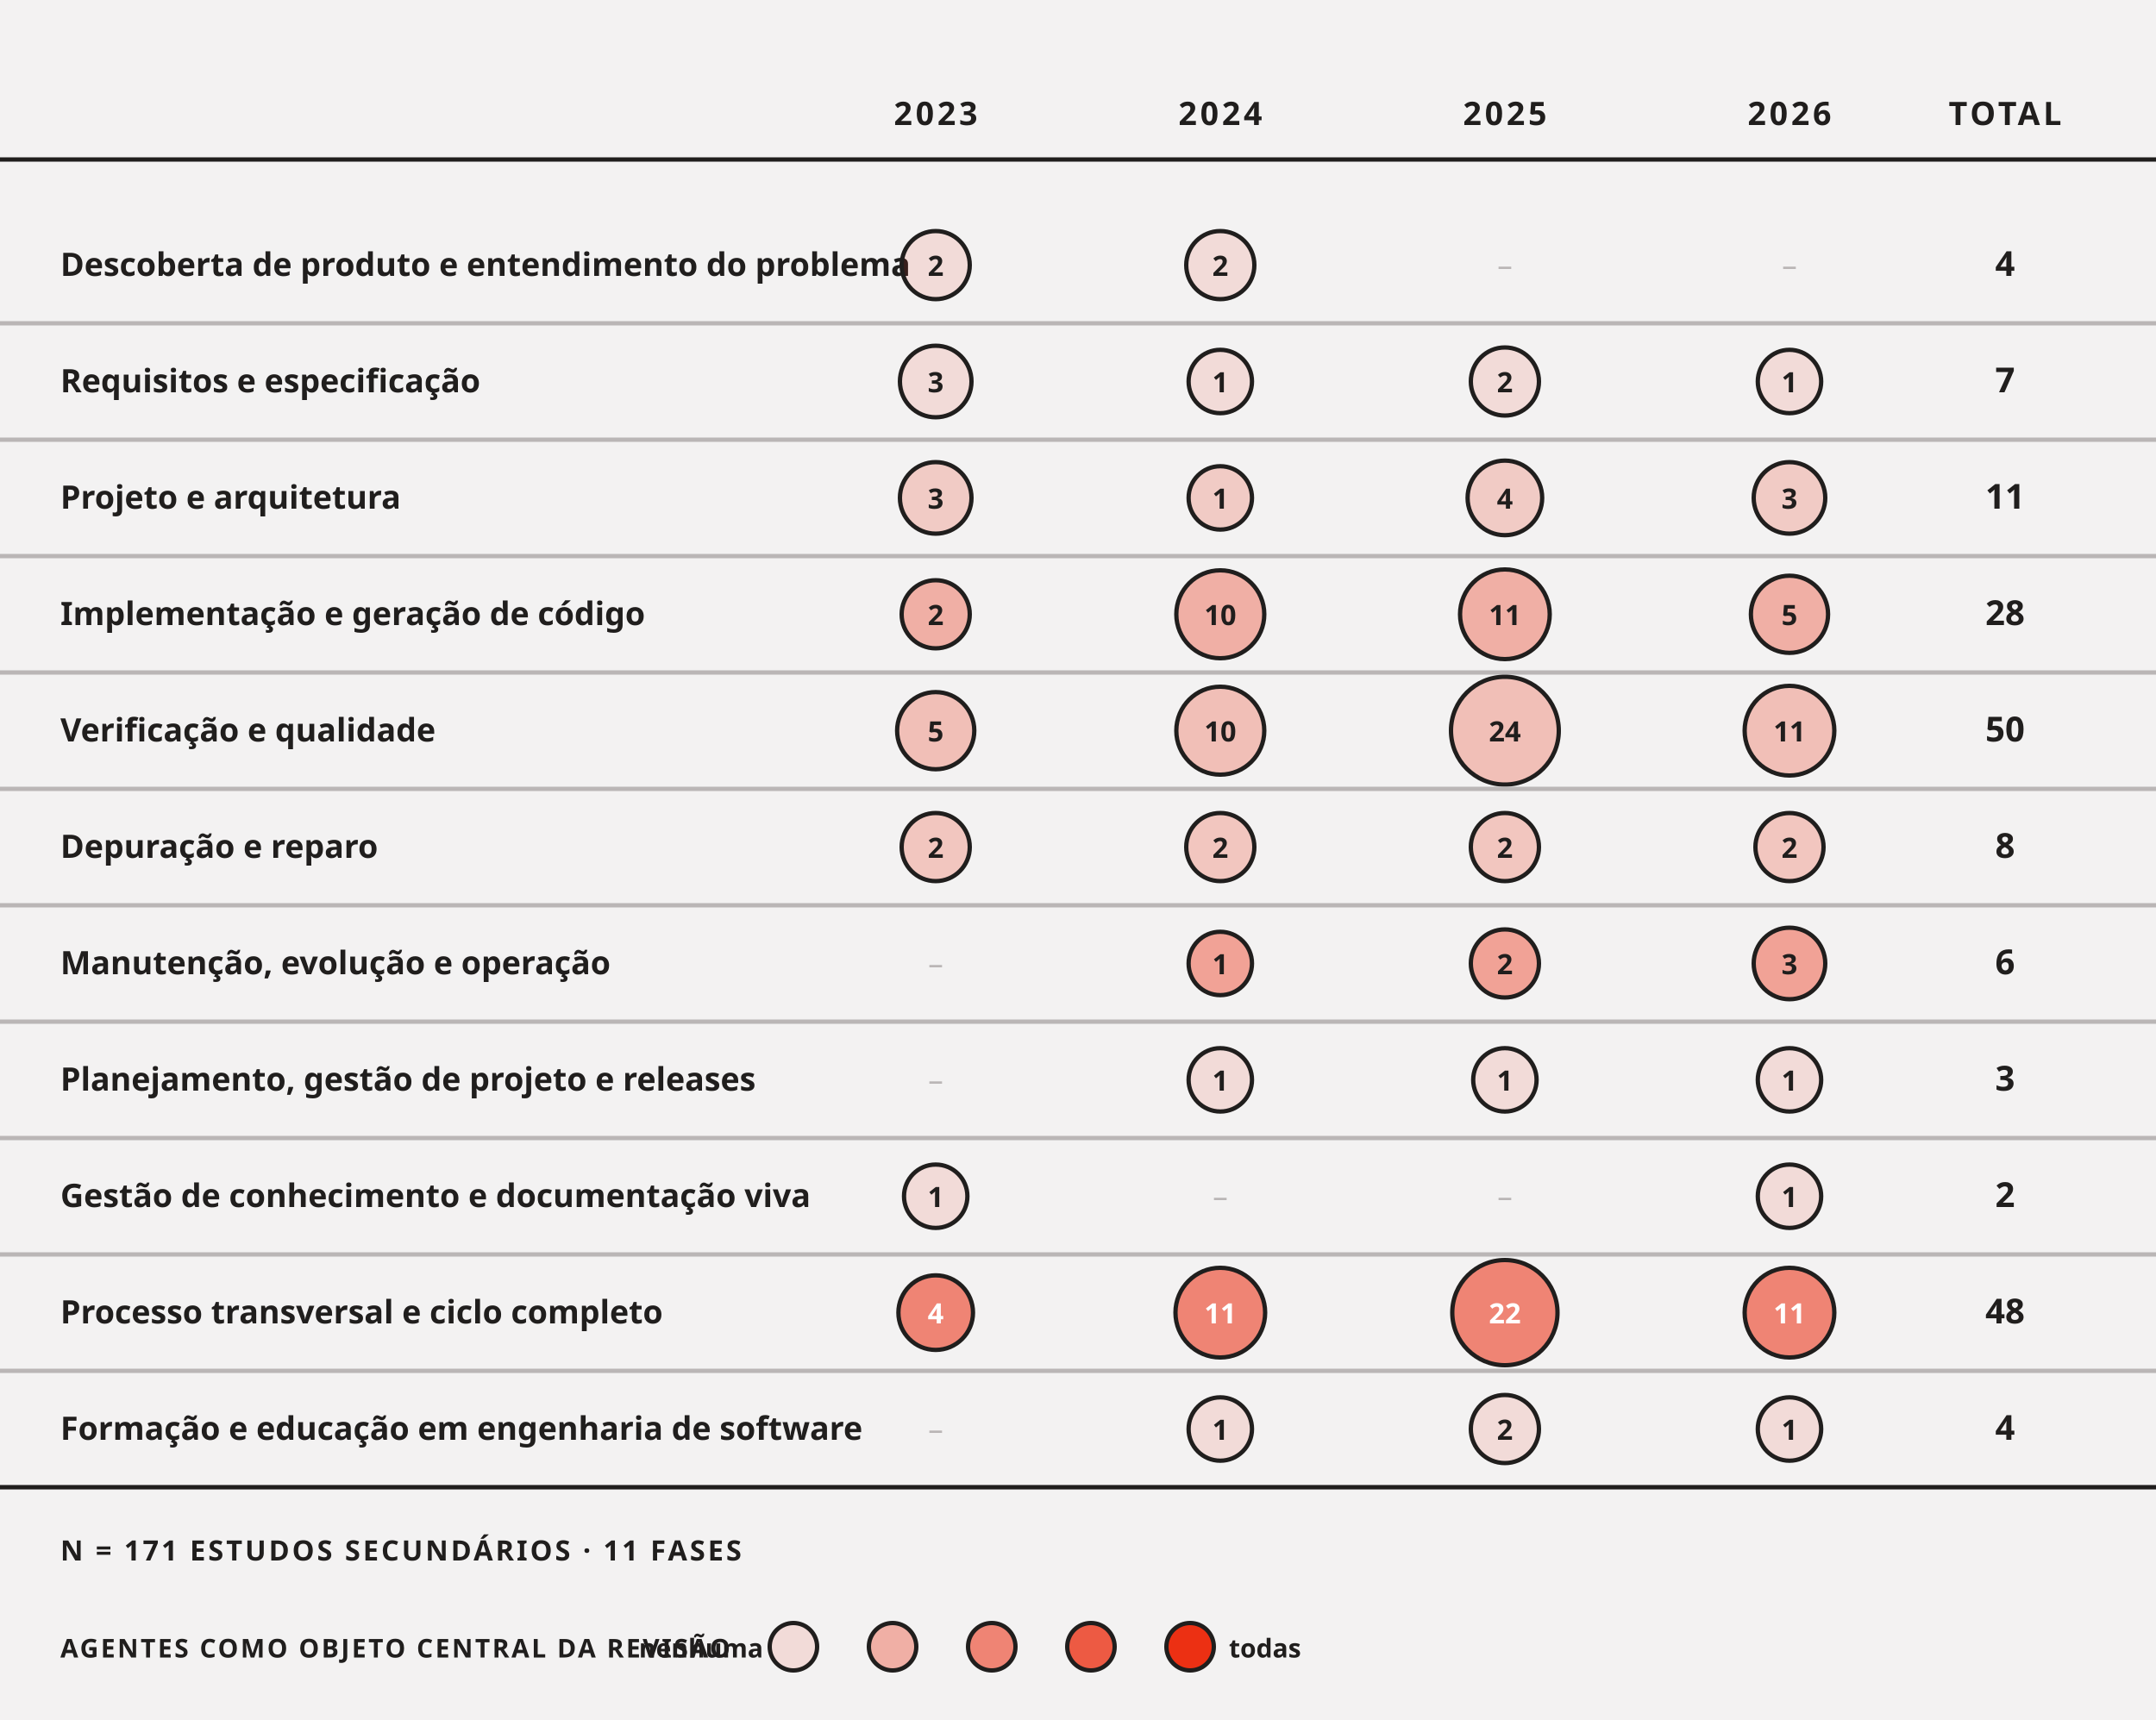
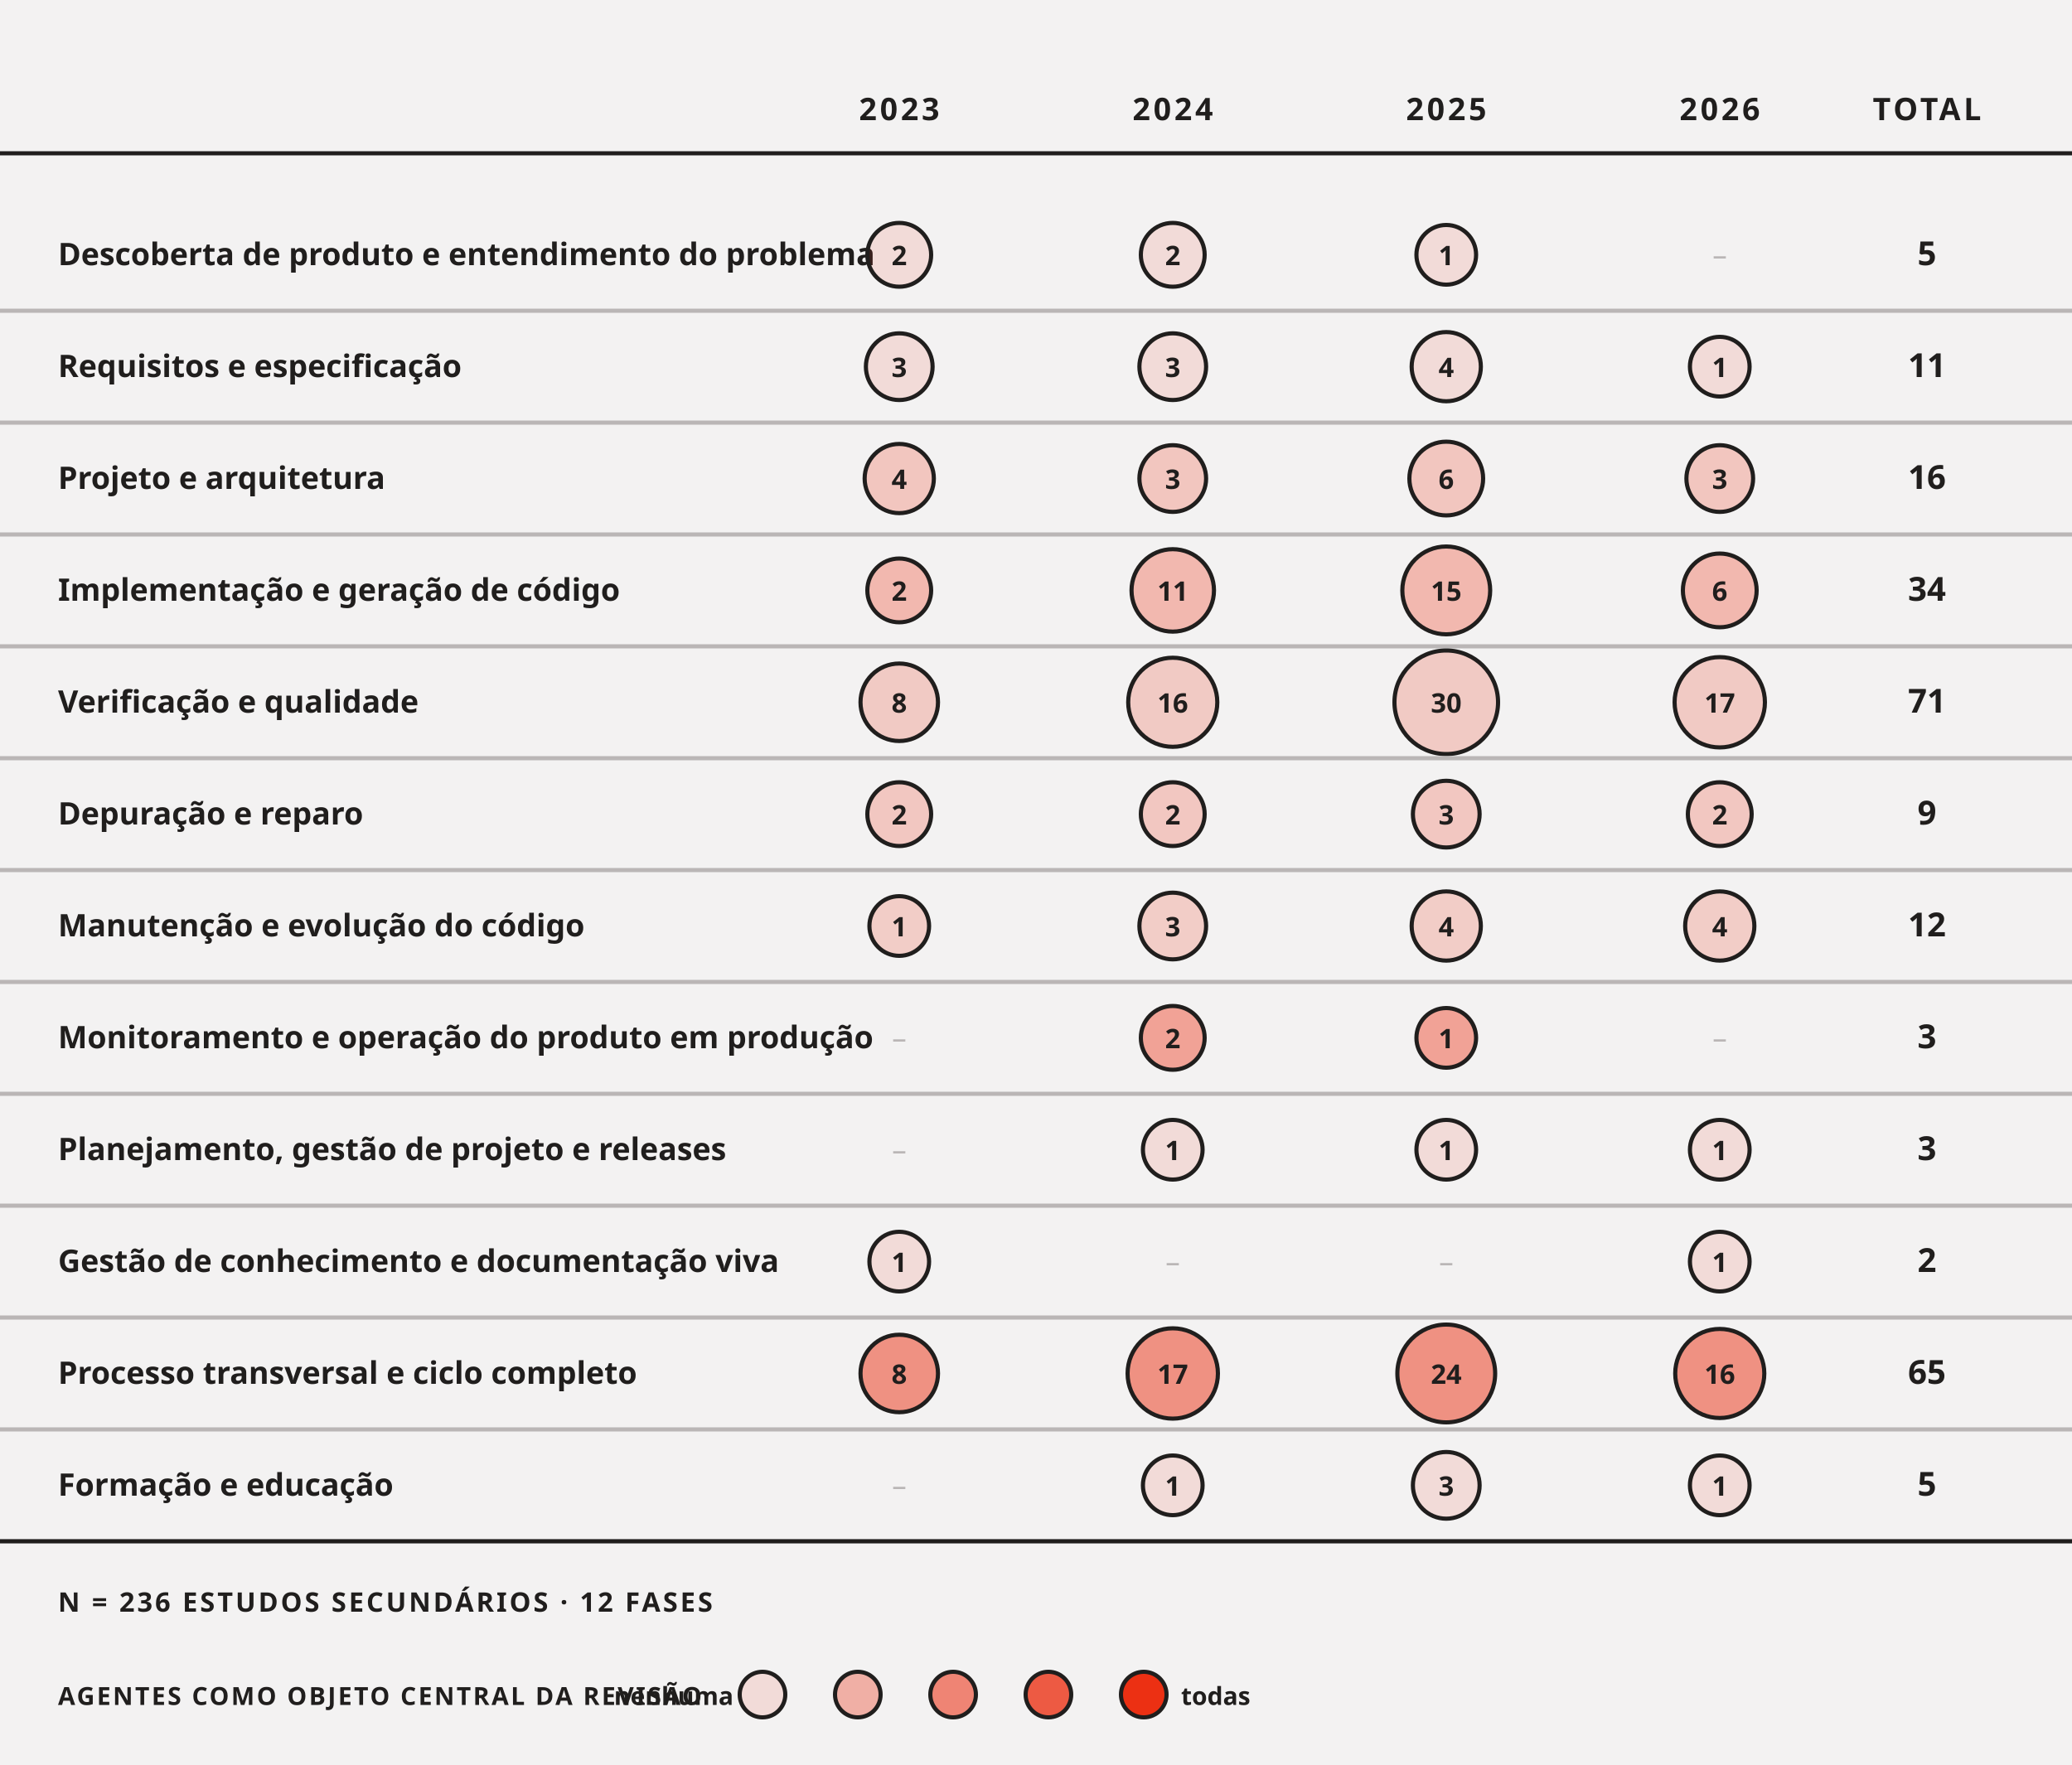
- <svg xmlns="http://www.w3.org/2000/svg" viewBox="0 0 1000 798" width="1000" height="798" role="img" aria-label="Distribuição dos 171 estudos secundários por fase do processo e ano de submissão no arXiv">
-   <rect width="1000" height="798" fill="#f3f2f2" />
+ <svg xmlns="http://www.w3.org/2000/svg" viewBox="0 0 1000 852" width="1000" height="852" role="img" aria-label="Distribuição dos 171 estudos secundários por fase do processo e ano de submissão no arXiv">
+   <rect width="1000" height="852" fill="#f3f2f2" />
  <text x="434" y="58" font-family="Archivo, system-ui, sans-serif" font-size="15" font-weight="800" fill="#201e1d" text-anchor="middle" letter-spacing="1.5">2023</text>
  <text x="566" y="58" font-family="Archivo, system-ui, sans-serif" font-size="15" font-weight="800" fill="#201e1d" text-anchor="middle" letter-spacing="1.5">2024</text>
  <text x="698" y="58" font-family="Archivo, system-ui, sans-serif" font-size="15" font-weight="800" fill="#201e1d" text-anchor="middle" letter-spacing="1.5">2025</text>
  <text x="830" y="58" font-family="Archivo, system-ui, sans-serif" font-size="15" font-weight="800" fill="#201e1d" text-anchor="middle" letter-spacing="1.5">2026</text>
  <text x="930" y="58" font-family="Archivo, system-ui, sans-serif" font-size="15" font-weight="800" fill="#201e1d" text-anchor="middle" letter-spacing="1.5">TOTAL</text>
  <line x1="0" y1="74" x2="1000" y2="74" stroke="#201e1d" stroke-width="2" />
  <text x="28" y="128" font-family="Archivo, system-ui, sans-serif" font-size="15" font-weight="700" fill="#201e1d">Descoberta de produto e entendimento do problema</text>
-   <circle cx="434" cy="123" r="15.8" fill="#ec3013" fill-opacity="0.12" stroke="#201e1d" stroke-width="2" />
+   <circle cx="434" cy="123" r="15.4" fill="#ec3013" fill-opacity="0.12" stroke="#201e1d" stroke-width="2" />
  <text x="434" y="128" font-family="Archivo, system-ui, sans-serif" font-size="13" font-weight="800" fill="#201e1d" text-anchor="middle">2</text>
-   <circle cx="566" cy="123" r="15.8" fill="#ec3013" fill-opacity="0.12" stroke="#201e1d" stroke-width="2" />
+   <circle cx="566" cy="123" r="15.4" fill="#ec3013" fill-opacity="0.12" stroke="#201e1d" stroke-width="2" />
  <text x="566" y="128" font-family="Archivo, system-ui, sans-serif" font-size="13" font-weight="800" fill="#201e1d" text-anchor="middle">2</text>
-   <text x="698" y="128" font-family="Archivo, system-ui, sans-serif" font-size="14" fill="#bab6b6" text-anchor="middle">–</text>
+   <circle cx="698" cy="123" r="14.4" fill="#ec3013" fill-opacity="0.12" stroke="#201e1d" stroke-width="2" />
+   <text x="698" y="128" font-family="Archivo, system-ui, sans-serif" font-size="13" font-weight="800" fill="#201e1d" text-anchor="middle">1</text>
  <text x="830" y="128" font-family="Archivo, system-ui, sans-serif" font-size="14" fill="#bab6b6" text-anchor="middle">–</text>
-   <text x="930" y="128" font-family="Archivo, system-ui, sans-serif" font-size="16" font-weight="900" fill="#201e1d" text-anchor="middle">4</text>
+   <text x="930" y="128" font-family="Archivo, system-ui, sans-serif" font-size="16" font-weight="900" fill="#201e1d" text-anchor="middle">5</text>
  <line x1="0" y1="150" x2="1000" y2="150" stroke="#bab6b6" stroke-width="2" />
  <text x="28" y="182" font-family="Archivo, system-ui, sans-serif" font-size="15" font-weight="700" fill="#201e1d">Requisitos e especificação</text>
-   <circle cx="434" cy="177" r="16.6" fill="#ec3013" fill-opacity="0.12" stroke="#201e1d" stroke-width="2" />
+   <circle cx="434" cy="177" r="16.1" fill="#ec3013" fill-opacity="0.12" stroke="#201e1d" stroke-width="2" />
  <text x="434" y="182" font-family="Archivo, system-ui, sans-serif" font-size="13" font-weight="800" fill="#201e1d" text-anchor="middle">3</text>
-   <circle cx="566" cy="177" r="14.7" fill="#ec3013" fill-opacity="0.12" stroke="#201e1d" stroke-width="2" />
-   <text x="566" y="182" font-family="Archivo, system-ui, sans-serif" font-size="13" font-weight="800" fill="#201e1d" text-anchor="middle">1</text>
-   <circle cx="698" cy="177" r="15.8" fill="#ec3013" fill-opacity="0.12" stroke="#201e1d" stroke-width="2" />
-   <text x="698" y="182" font-family="Archivo, system-ui, sans-serif" font-size="13" font-weight="800" fill="#201e1d" text-anchor="middle">2</text>
-   <circle cx="830" cy="177" r="14.7" fill="#ec3013" fill-opacity="0.12" stroke="#201e1d" stroke-width="2" />
+   <circle cx="566" cy="177" r="16.1" fill="#ec3013" fill-opacity="0.12" stroke="#201e1d" stroke-width="2" />
+   <text x="566" y="182" font-family="Archivo, system-ui, sans-serif" font-size="13" font-weight="800" fill="#201e1d" text-anchor="middle">3</text>
+   <circle cx="698" cy="177" r="16.7" fill="#ec3013" fill-opacity="0.12" stroke="#201e1d" stroke-width="2" />
+   <text x="698" y="182" font-family="Archivo, system-ui, sans-serif" font-size="13" font-weight="800" fill="#201e1d" text-anchor="middle">4</text>
+   <circle cx="830" cy="177" r="14.4" fill="#ec3013" fill-opacity="0.12" stroke="#201e1d" stroke-width="2" />
  <text x="830" y="182" font-family="Archivo, system-ui, sans-serif" font-size="13" font-weight="800" fill="#201e1d" text-anchor="middle">1</text>
-   <text x="930" y="182" font-family="Archivo, system-ui, sans-serif" font-size="16" font-weight="900" fill="#201e1d" text-anchor="middle">7</text>
+   <text x="930" y="182" font-family="Archivo, system-ui, sans-serif" font-size="16" font-weight="900" fill="#201e1d" text-anchor="middle">11</text>
  <line x1="0" y1="204" x2="1000" y2="204" stroke="#bab6b6" stroke-width="2" />
  <text x="28" y="236" font-family="Archivo, system-ui, sans-serif" font-size="15" font-weight="700" fill="#201e1d">Projeto e arquitetura</text>
-   <circle cx="434" cy="231" r="16.6" fill="#ec3013" fill-opacity="0.20" stroke="#201e1d" stroke-width="2" />
-   <text x="434" y="236" font-family="Archivo, system-ui, sans-serif" font-size="13" font-weight="800" fill="#201e1d" text-anchor="middle">3</text>
-   <circle cx="566" cy="231" r="14.7" fill="#ec3013" fill-opacity="0.20" stroke="#201e1d" stroke-width="2" />
-   <text x="566" y="236" font-family="Archivo, system-ui, sans-serif" font-size="13" font-weight="800" fill="#201e1d" text-anchor="middle">1</text>
-   <circle cx="698" cy="231" r="17.3" fill="#ec3013" fill-opacity="0.20" stroke="#201e1d" stroke-width="2" />
-   <text x="698" y="236" font-family="Archivo, system-ui, sans-serif" font-size="13" font-weight="800" fill="#201e1d" text-anchor="middle">4</text>
-   <circle cx="830" cy="231" r="16.6" fill="#ec3013" fill-opacity="0.20" stroke="#201e1d" stroke-width="2" />
+   <circle cx="434" cy="231" r="16.7" fill="#ec3013" fill-opacity="0.23" stroke="#201e1d" stroke-width="2" />
+   <text x="434" y="236" font-family="Archivo, system-ui, sans-serif" font-size="13" font-weight="800" fill="#201e1d" text-anchor="middle">4</text>
+   <circle cx="566" cy="231" r="16.1" fill="#ec3013" fill-opacity="0.23" stroke="#201e1d" stroke-width="2" />
+   <text x="566" y="236" font-family="Archivo, system-ui, sans-serif" font-size="13" font-weight="800" fill="#201e1d" text-anchor="middle">3</text>
+   <circle cx="698" cy="231" r="17.8" fill="#ec3013" fill-opacity="0.23" stroke="#201e1d" stroke-width="2" />
+   <text x="698" y="236" font-family="Archivo, system-ui, sans-serif" font-size="13" font-weight="800" fill="#201e1d" text-anchor="middle">6</text>
+   <circle cx="830" cy="231" r="16.1" fill="#ec3013" fill-opacity="0.23" stroke="#201e1d" stroke-width="2" />
  <text x="830" y="236" font-family="Archivo, system-ui, sans-serif" font-size="13" font-weight="800" fill="#201e1d" text-anchor="middle">3</text>
-   <text x="930" y="236" font-family="Archivo, system-ui, sans-serif" font-size="16" font-weight="900" fill="#201e1d" text-anchor="middle">11</text>
+   <text x="930" y="236" font-family="Archivo, system-ui, sans-serif" font-size="16" font-weight="900" fill="#201e1d" text-anchor="middle">16</text>
  <line x1="0" y1="258" x2="1000" y2="258" stroke="#bab6b6" stroke-width="2" />
  <text x="28" y="290" font-family="Archivo, system-ui, sans-serif" font-size="15" font-weight="700" fill="#201e1d">Implementação e geração de código</text>
-   <circle cx="434" cy="285" r="15.8" fill="#ec3013" fill-opacity="0.34" stroke="#201e1d" stroke-width="2" />
+   <circle cx="434" cy="285" r="15.4" fill="#ec3013" fill-opacity="0.30" stroke="#201e1d" stroke-width="2" />
  <text x="434" y="290" font-family="Archivo, system-ui, sans-serif" font-size="13" font-weight="800" fill="#201e1d" text-anchor="middle">2</text>
-   <circle cx="566" cy="285" r="20.4" fill="#ec3013" fill-opacity="0.34" stroke="#201e1d" stroke-width="2" />
-   <text x="566" y="290" font-family="Archivo, system-ui, sans-serif" font-size="13" font-weight="800" fill="#201e1d" text-anchor="middle">10</text>
-   <circle cx="698" cy="285" r="20.8" fill="#ec3013" fill-opacity="0.34" stroke="#201e1d" stroke-width="2" />
-   <text x="698" y="290" font-family="Archivo, system-ui, sans-serif" font-size="13" font-weight="800" fill="#201e1d" text-anchor="middle">11</text>
-   <circle cx="830" cy="285" r="17.9" fill="#ec3013" fill-opacity="0.34" stroke="#201e1d" stroke-width="2" />
-   <text x="830" y="290" font-family="Archivo, system-ui, sans-serif" font-size="13" font-weight="800" fill="#201e1d" text-anchor="middle">5</text>
-   <text x="930" y="290" font-family="Archivo, system-ui, sans-serif" font-size="16" font-weight="900" fill="#201e1d" text-anchor="middle">28</text>
+   <circle cx="566" cy="285" r="19.9" fill="#ec3013" fill-opacity="0.30" stroke="#201e1d" stroke-width="2" />
+   <text x="566" y="290" font-family="Archivo, system-ui, sans-serif" font-size="13" font-weight="800" fill="#201e1d" text-anchor="middle">11</text>
+   <circle cx="698" cy="285" r="21.2" fill="#ec3013" fill-opacity="0.30" stroke="#201e1d" stroke-width="2" />
+   <text x="698" y="290" font-family="Archivo, system-ui, sans-serif" font-size="13" font-weight="800" fill="#201e1d" text-anchor="middle">15</text>
+   <circle cx="830" cy="285" r="17.8" fill="#ec3013" fill-opacity="0.30" stroke="#201e1d" stroke-width="2" />
+   <text x="830" y="290" font-family="Archivo, system-ui, sans-serif" font-size="13" font-weight="800" fill="#201e1d" text-anchor="middle">6</text>
+   <text x="930" y="290" font-family="Archivo, system-ui, sans-serif" font-size="16" font-weight="900" fill="#201e1d" text-anchor="middle">34</text>
  <line x1="0" y1="312" x2="1000" y2="312" stroke="#bab6b6" stroke-width="2" />
  <text x="28" y="344" font-family="Archivo, system-ui, sans-serif" font-size="15" font-weight="700" fill="#201e1d">Verificação e qualidade</text>
-   <circle cx="434" cy="339" r="17.9" fill="#ec3013" fill-opacity="0.26" stroke="#201e1d" stroke-width="2" />
-   <text x="434" y="344" font-family="Archivo, system-ui, sans-serif" font-size="13" font-weight="800" fill="#201e1d" text-anchor="middle">5</text>
-   <circle cx="566" cy="339" r="20.4" fill="#ec3013" fill-opacity="0.26" stroke="#201e1d" stroke-width="2" />
-   <text x="566" y="344" font-family="Archivo, system-ui, sans-serif" font-size="13" font-weight="800" fill="#201e1d" text-anchor="middle">10</text>
-   <circle cx="698" cy="339" r="25.0" fill="#ec3013" fill-opacity="0.26" stroke="#201e1d" stroke-width="2" />
-   <text x="698" y="344" font-family="Archivo, system-ui, sans-serif" font-size="13" font-weight="800" fill="#201e1d" text-anchor="middle">24</text>
-   <circle cx="830" cy="339" r="20.8" fill="#ec3013" fill-opacity="0.26" stroke="#201e1d" stroke-width="2" />
-   <text x="830" y="344" font-family="Archivo, system-ui, sans-serif" font-size="13" font-weight="800" fill="#201e1d" text-anchor="middle">11</text>
-   <text x="930" y="344" font-family="Archivo, system-ui, sans-serif" font-size="16" font-weight="900" fill="#201e1d" text-anchor="middle">50</text>
+   <circle cx="434" cy="339" r="18.7" fill="#ec3013" fill-opacity="0.21" stroke="#201e1d" stroke-width="2" />
+   <text x="434" y="344" font-family="Archivo, system-ui, sans-serif" font-size="13" font-weight="800" fill="#201e1d" text-anchor="middle">8</text>
+   <circle cx="566" cy="339" r="21.5" fill="#ec3013" fill-opacity="0.21" stroke="#201e1d" stroke-width="2" />
+   <text x="566" y="344" font-family="Archivo, system-ui, sans-serif" font-size="13" font-weight="800" fill="#201e1d" text-anchor="middle">16</text>
+   <circle cx="698" cy="339" r="25.0" fill="#ec3013" fill-opacity="0.21" stroke="#201e1d" stroke-width="2" />
+   <text x="698" y="344" font-family="Archivo, system-ui, sans-serif" font-size="13" font-weight="800" fill="#201e1d" text-anchor="middle">30</text>
+   <circle cx="830" cy="339" r="21.8" fill="#ec3013" fill-opacity="0.21" stroke="#201e1d" stroke-width="2" />
+   <text x="830" y="344" font-family="Archivo, system-ui, sans-serif" font-size="13" font-weight="800" fill="#201e1d" text-anchor="middle">17</text>
+   <text x="930" y="344" font-family="Archivo, system-ui, sans-serif" font-size="16" font-weight="900" fill="#201e1d" text-anchor="middle">71</text>
  <line x1="0" y1="366" x2="1000" y2="366" stroke="#bab6b6" stroke-width="2" />
  <text x="28" y="398" font-family="Archivo, system-ui, sans-serif" font-size="15" font-weight="700" fill="#201e1d">Depuração e reparo</text>
-   <circle cx="434" cy="393" r="15.8" fill="#ec3013" fill-opacity="0.23" stroke="#201e1d" stroke-width="2" />
+   <circle cx="434" cy="393" r="15.4" fill="#ec3013" fill-opacity="0.22" stroke="#201e1d" stroke-width="2" />
  <text x="434" y="398" font-family="Archivo, system-ui, sans-serif" font-size="13" font-weight="800" fill="#201e1d" text-anchor="middle">2</text>
-   <circle cx="566" cy="393" r="15.8" fill="#ec3013" fill-opacity="0.23" stroke="#201e1d" stroke-width="2" />
+   <circle cx="566" cy="393" r="15.4" fill="#ec3013" fill-opacity="0.22" stroke="#201e1d" stroke-width="2" />
  <text x="566" y="398" font-family="Archivo, system-ui, sans-serif" font-size="13" font-weight="800" fill="#201e1d" text-anchor="middle">2</text>
-   <circle cx="698" cy="393" r="15.8" fill="#ec3013" fill-opacity="0.23" stroke="#201e1d" stroke-width="2" />
-   <text x="698" y="398" font-family="Archivo, system-ui, sans-serif" font-size="13" font-weight="800" fill="#201e1d" text-anchor="middle">2</text>
-   <circle cx="830" cy="393" r="15.8" fill="#ec3013" fill-opacity="0.23" stroke="#201e1d" stroke-width="2" />
+   <circle cx="698" cy="393" r="16.1" fill="#ec3013" fill-opacity="0.22" stroke="#201e1d" stroke-width="2" />
+   <text x="698" y="398" font-family="Archivo, system-ui, sans-serif" font-size="13" font-weight="800" fill="#201e1d" text-anchor="middle">3</text>
+   <circle cx="830" cy="393" r="15.4" fill="#ec3013" fill-opacity="0.22" stroke="#201e1d" stroke-width="2" />
  <text x="830" y="398" font-family="Archivo, system-ui, sans-serif" font-size="13" font-weight="800" fill="#201e1d" text-anchor="middle">2</text>
-   <text x="930" y="398" font-family="Archivo, system-ui, sans-serif" font-size="16" font-weight="900" fill="#201e1d" text-anchor="middle">8</text>
+   <text x="930" y="398" font-family="Archivo, system-ui, sans-serif" font-size="16" font-weight="900" fill="#201e1d" text-anchor="middle">9</text>
  <line x1="0" y1="420" x2="1000" y2="420" stroke="#bab6b6" stroke-width="2" />
-   <text x="28" y="452" font-family="Archivo, system-ui, sans-serif" font-size="15" font-weight="700" fill="#201e1d">Manutenção, evolução e operação</text>
-   <text x="434" y="452" font-family="Archivo, system-ui, sans-serif" font-size="14" fill="#bab6b6" text-anchor="middle">–</text>
-   <circle cx="566" cy="447" r="14.7" fill="#ec3013" fill-opacity="0.41" stroke="#201e1d" stroke-width="2" />
-   <text x="566" y="452" font-family="Archivo, system-ui, sans-serif" font-size="13" font-weight="800" fill="#201e1d" text-anchor="middle">1</text>
-   <circle cx="698" cy="447" r="15.8" fill="#ec3013" fill-opacity="0.41" stroke="#201e1d" stroke-width="2" />
-   <text x="698" y="452" font-family="Archivo, system-ui, sans-serif" font-size="13" font-weight="800" fill="#201e1d" text-anchor="middle">2</text>
-   <circle cx="830" cy="447" r="16.6" fill="#ec3013" fill-opacity="0.41" stroke="#201e1d" stroke-width="2" />
-   <text x="830" y="452" font-family="Archivo, system-ui, sans-serif" font-size="13" font-weight="800" fill="#201e1d" text-anchor="middle">3</text>
-   <text x="930" y="452" font-family="Archivo, system-ui, sans-serif" font-size="16" font-weight="900" fill="#201e1d" text-anchor="middle">6</text>
+   <text x="28" y="452" font-family="Archivo, system-ui, sans-serif" font-size="15" font-weight="700" fill="#201e1d">Manutenção e evolução do código</text>
+   <circle cx="434" cy="447" r="14.4" fill="#ec3013" fill-opacity="0.19" stroke="#201e1d" stroke-width="2" />
+   <text x="434" y="452" font-family="Archivo, system-ui, sans-serif" font-size="13" font-weight="800" fill="#201e1d" text-anchor="middle">1</text>
+   <circle cx="566" cy="447" r="16.1" fill="#ec3013" fill-opacity="0.19" stroke="#201e1d" stroke-width="2" />
+   <text x="566" y="452" font-family="Archivo, system-ui, sans-serif" font-size="13" font-weight="800" fill="#201e1d" text-anchor="middle">3</text>
+   <circle cx="698" cy="447" r="16.7" fill="#ec3013" fill-opacity="0.19" stroke="#201e1d" stroke-width="2" />
+   <text x="698" y="452" font-family="Archivo, system-ui, sans-serif" font-size="13" font-weight="800" fill="#201e1d" text-anchor="middle">4</text>
+   <circle cx="830" cy="447" r="16.7" fill="#ec3013" fill-opacity="0.19" stroke="#201e1d" stroke-width="2" />
+   <text x="830" y="452" font-family="Archivo, system-ui, sans-serif" font-size="13" font-weight="800" fill="#201e1d" text-anchor="middle">4</text>
+   <text x="930" y="452" font-family="Archivo, system-ui, sans-serif" font-size="16" font-weight="900" fill="#201e1d" text-anchor="middle">12</text>
  <line x1="0" y1="474" x2="1000" y2="474" stroke="#bab6b6" stroke-width="2" />
-   <text x="28" y="506" font-family="Archivo, system-ui, sans-serif" font-size="15" font-weight="700" fill="#201e1d">Planejamento, gestão de projeto e releases</text>
+   <text x="28" y="506" font-family="Archivo, system-ui, sans-serif" font-size="15" font-weight="700" fill="#201e1d">Monitoramento e operação do produto em produção</text>
  <text x="434" y="506" font-family="Archivo, system-ui, sans-serif" font-size="14" fill="#bab6b6" text-anchor="middle">–</text>
-   <circle cx="566" cy="501" r="14.7" fill="#ec3013" fill-opacity="0.12" stroke="#201e1d" stroke-width="2" />
-   <text x="566" y="506" font-family="Archivo, system-ui, sans-serif" font-size="13" font-weight="800" fill="#201e1d" text-anchor="middle">1</text>
-   <circle cx="698" cy="501" r="14.7" fill="#ec3013" fill-opacity="0.12" stroke="#201e1d" stroke-width="2" />
+   <circle cx="566" cy="501" r="15.4" fill="#ec3013" fill-opacity="0.41" stroke="#201e1d" stroke-width="2" />
+   <text x="566" y="506" font-family="Archivo, system-ui, sans-serif" font-size="13" font-weight="800" fill="#201e1d" text-anchor="middle">2</text>
+   <circle cx="698" cy="501" r="14.4" fill="#ec3013" fill-opacity="0.41" stroke="#201e1d" stroke-width="2" />
  <text x="698" y="506" font-family="Archivo, system-ui, sans-serif" font-size="13" font-weight="800" fill="#201e1d" text-anchor="middle">1</text>
-   <circle cx="830" cy="501" r="14.7" fill="#ec3013" fill-opacity="0.12" stroke="#201e1d" stroke-width="2" />
-   <text x="830" y="506" font-family="Archivo, system-ui, sans-serif" font-size="13" font-weight="800" fill="#201e1d" text-anchor="middle">1</text>
+   <text x="830" y="506" font-family="Archivo, system-ui, sans-serif" font-size="14" fill="#bab6b6" text-anchor="middle">–</text>
  <text x="930" y="506" font-family="Archivo, system-ui, sans-serif" font-size="16" font-weight="900" fill="#201e1d" text-anchor="middle">3</text>
  <line x1="0" y1="528" x2="1000" y2="528" stroke="#bab6b6" stroke-width="2" />
-   <text x="28" y="560" font-family="Archivo, system-ui, sans-serif" font-size="15" font-weight="700" fill="#201e1d">Gestão de conhecimento e documentação viva</text>
-   <circle cx="434" cy="555" r="14.7" fill="#ec3013" fill-opacity="0.12" stroke="#201e1d" stroke-width="2" />
-   <text x="434" y="560" font-family="Archivo, system-ui, sans-serif" font-size="13" font-weight="800" fill="#201e1d" text-anchor="middle">1</text>
-   <text x="566" y="560" font-family="Archivo, system-ui, sans-serif" font-size="14" fill="#bab6b6" text-anchor="middle">–</text>
-   <text x="698" y="560" font-family="Archivo, system-ui, sans-serif" font-size="14" fill="#bab6b6" text-anchor="middle">–</text>
-   <circle cx="830" cy="555" r="14.7" fill="#ec3013" fill-opacity="0.12" stroke="#201e1d" stroke-width="2" />
+   <text x="28" y="560" font-family="Archivo, system-ui, sans-serif" font-size="15" font-weight="700" fill="#201e1d">Planejamento, gestão de projeto e releases</text>
+   <text x="434" y="560" font-family="Archivo, system-ui, sans-serif" font-size="14" fill="#bab6b6" text-anchor="middle">–</text>
+   <circle cx="566" cy="555" r="14.4" fill="#ec3013" fill-opacity="0.12" stroke="#201e1d" stroke-width="2" />
+   <text x="566" y="560" font-family="Archivo, system-ui, sans-serif" font-size="13" font-weight="800" fill="#201e1d" text-anchor="middle">1</text>
+   <circle cx="698" cy="555" r="14.4" fill="#ec3013" fill-opacity="0.12" stroke="#201e1d" stroke-width="2" />
+   <text x="698" y="560" font-family="Archivo, system-ui, sans-serif" font-size="13" font-weight="800" fill="#201e1d" text-anchor="middle">1</text>
+   <circle cx="830" cy="555" r="14.4" fill="#ec3013" fill-opacity="0.12" stroke="#201e1d" stroke-width="2" />
  <text x="830" y="560" font-family="Archivo, system-ui, sans-serif" font-size="13" font-weight="800" fill="#201e1d" text-anchor="middle">1</text>
-   <text x="930" y="560" font-family="Archivo, system-ui, sans-serif" font-size="16" font-weight="900" fill="#201e1d" text-anchor="middle">2</text>
+   <text x="930" y="560" font-family="Archivo, system-ui, sans-serif" font-size="16" font-weight="900" fill="#201e1d" text-anchor="middle">3</text>
  <line x1="0" y1="582" x2="1000" y2="582" stroke="#bab6b6" stroke-width="2" />
-   <text x="28" y="614" font-family="Archivo, system-ui, sans-serif" font-size="15" font-weight="700" fill="#201e1d">Processo transversal e ciclo completo</text>
-   <circle cx="434" cy="609" r="17.3" fill="#ec3013" fill-opacity="0.56" stroke="#201e1d" stroke-width="2" />
-   <text x="434" y="614" font-family="Archivo, system-ui, sans-serif" font-size="13" font-weight="800" fill="#fff" text-anchor="middle">4</text>
-   <circle cx="566" cy="609" r="20.8" fill="#ec3013" fill-opacity="0.56" stroke="#201e1d" stroke-width="2" />
-   <text x="566" y="614" font-family="Archivo, system-ui, sans-serif" font-size="13" font-weight="800" fill="#fff" text-anchor="middle">11</text>
-   <circle cx="698" cy="609" r="24.4" fill="#ec3013" fill-opacity="0.56" stroke="#201e1d" stroke-width="2" />
-   <text x="698" y="614" font-family="Archivo, system-ui, sans-serif" font-size="13" font-weight="800" fill="#fff" text-anchor="middle">22</text>
-   <circle cx="830" cy="609" r="20.8" fill="#ec3013" fill-opacity="0.56" stroke="#201e1d" stroke-width="2" />
-   <text x="830" y="614" font-family="Archivo, system-ui, sans-serif" font-size="13" font-weight="800" fill="#fff" text-anchor="middle">11</text>
-   <text x="930" y="614" font-family="Archivo, system-ui, sans-serif" font-size="16" font-weight="900" fill="#201e1d" text-anchor="middle">48</text>
+   <text x="28" y="614" font-family="Archivo, system-ui, sans-serif" font-size="15" font-weight="700" fill="#201e1d">Gestão de conhecimento e documentação viva</text>
+   <circle cx="434" cy="609" r="14.4" fill="#ec3013" fill-opacity="0.12" stroke="#201e1d" stroke-width="2" />
+   <text x="434" y="614" font-family="Archivo, system-ui, sans-serif" font-size="13" font-weight="800" fill="#201e1d" text-anchor="middle">1</text>
+   <text x="566" y="614" font-family="Archivo, system-ui, sans-serif" font-size="14" fill="#bab6b6" text-anchor="middle">–</text>
+   <text x="698" y="614" font-family="Archivo, system-ui, sans-serif" font-size="14" fill="#bab6b6" text-anchor="middle">–</text>
+   <circle cx="830" cy="609" r="14.4" fill="#ec3013" fill-opacity="0.12" stroke="#201e1d" stroke-width="2" />
+   <text x="830" y="614" font-family="Archivo, system-ui, sans-serif" font-size="13" font-weight="800" fill="#201e1d" text-anchor="middle">1</text>
+   <text x="930" y="614" font-family="Archivo, system-ui, sans-serif" font-size="16" font-weight="900" fill="#201e1d" text-anchor="middle">2</text>
  <line x1="0" y1="636" x2="1000" y2="636" stroke="#bab6b6" stroke-width="2" />
-   <text x="28" y="668" font-family="Archivo, system-ui, sans-serif" font-size="15" font-weight="700" fill="#201e1d">Formação e educação em engenharia de software</text>
-   <text x="434" y="668" font-family="Archivo, system-ui, sans-serif" font-size="14" fill="#bab6b6" text-anchor="middle">–</text>
-   <circle cx="566" cy="663" r="14.7" fill="#ec3013" fill-opacity="0.12" stroke="#201e1d" stroke-width="2" />
-   <text x="566" y="668" font-family="Archivo, system-ui, sans-serif" font-size="13" font-weight="800" fill="#201e1d" text-anchor="middle">1</text>
-   <circle cx="698" cy="663" r="15.8" fill="#ec3013" fill-opacity="0.12" stroke="#201e1d" stroke-width="2" />
-   <text x="698" y="668" font-family="Archivo, system-ui, sans-serif" font-size="13" font-weight="800" fill="#201e1d" text-anchor="middle">2</text>
-   <circle cx="830" cy="663" r="14.7" fill="#ec3013" fill-opacity="0.12" stroke="#201e1d" stroke-width="2" />
-   <text x="830" y="668" font-family="Archivo, system-ui, sans-serif" font-size="13" font-weight="800" fill="#201e1d" text-anchor="middle">1</text>
-   <text x="930" y="668" font-family="Archivo, system-ui, sans-serif" font-size="16" font-weight="900" fill="#201e1d" text-anchor="middle">4</text>
+   <text x="28" y="668" font-family="Archivo, system-ui, sans-serif" font-size="15" font-weight="700" fill="#201e1d">Processo transversal e ciclo completo</text>
+   <circle cx="434" cy="663" r="18.7" fill="#ec3013" fill-opacity="0.50" stroke="#201e1d" stroke-width="2" />
+   <text x="434" y="668" font-family="Archivo, system-ui, sans-serif" font-size="13" font-weight="800" fill="#201e1d" text-anchor="middle">8</text>
+   <circle cx="566" cy="663" r="21.8" fill="#ec3013" fill-opacity="0.50" stroke="#201e1d" stroke-width="2" />
+   <text x="566" y="668" font-family="Archivo, system-ui, sans-serif" font-size="13" font-weight="800" fill="#201e1d" text-anchor="middle">17</text>
+   <circle cx="698" cy="663" r="23.6" fill="#ec3013" fill-opacity="0.50" stroke="#201e1d" stroke-width="2" />
+   <text x="698" y="668" font-family="Archivo, system-ui, sans-serif" font-size="13" font-weight="800" fill="#201e1d" text-anchor="middle">24</text>
+   <circle cx="830" cy="663" r="21.5" fill="#ec3013" fill-opacity="0.50" stroke="#201e1d" stroke-width="2" />
+   <text x="830" y="668" font-family="Archivo, system-ui, sans-serif" font-size="13" font-weight="800" fill="#201e1d" text-anchor="middle">16</text>
+   <text x="930" y="668" font-family="Archivo, system-ui, sans-serif" font-size="16" font-weight="900" fill="#201e1d" text-anchor="middle">65</text>
  <line x1="0" y1="690" x2="1000" y2="690" stroke="#bab6b6" stroke-width="2" />
-   <line x1="0" y1="690" x2="1000" y2="690" stroke="#201e1d" stroke-width="2" />
-   <text x="28" y="724" font-family="Archivo, system-ui, sans-serif" font-size="13" font-weight="800" fill="#201e1d" letter-spacing="1.2">N = 171 ESTUDOS SECUNDÁRIOS · 11 FASES</text>
-   <text x="28" y="769" font-family="Archivo, system-ui, sans-serif" font-size="12" font-weight="700" fill="#201e1d" letter-spacing="1">AGENTES COMO OBJETO CENTRAL DA REVISÃO</text>
-   <circle cx="368" cy="764" r="11" fill="#ec3013" fill-opacity="0.12" stroke="#201e1d" stroke-width="2" />
-   <circle cx="414" cy="764" r="11" fill="#ec3013" fill-opacity="0.34" stroke="#201e1d" stroke-width="2" />
-   <circle cx="460" cy="764" r="11" fill="#ec3013" fill-opacity="0.56" stroke="#201e1d" stroke-width="2" />
-   <circle cx="506" cy="764" r="11" fill="#ec3013" fill-opacity="0.78" stroke="#201e1d" stroke-width="2" />
-   <circle cx="552" cy="764" r="11" fill="#ec3013" fill-opacity="1.00" stroke="#201e1d" stroke-width="2" />
-   <text x="354" y="769" font-family="Archivo, system-ui, sans-serif" font-size="12" font-weight="600" fill="#201e1d" text-anchor="end">nenhuma</text>
-   <text x="570" y="769" font-family="Archivo, system-ui, sans-serif" font-size="12" font-weight="600" fill="#201e1d">todas</text>
+   <text x="28" y="722" font-family="Archivo, system-ui, sans-serif" font-size="15" font-weight="700" fill="#201e1d">Formação e educação</text>
+   <text x="434" y="722" font-family="Archivo, system-ui, sans-serif" font-size="14" fill="#bab6b6" text-anchor="middle">–</text>
+   <circle cx="566" cy="717" r="14.4" fill="#ec3013" fill-opacity="0.12" stroke="#201e1d" stroke-width="2" />
+   <text x="566" y="722" font-family="Archivo, system-ui, sans-serif" font-size="13" font-weight="800" fill="#201e1d" text-anchor="middle">1</text>
+   <circle cx="698" cy="717" r="16.1" fill="#ec3013" fill-opacity="0.12" stroke="#201e1d" stroke-width="2" />
+   <text x="698" y="722" font-family="Archivo, system-ui, sans-serif" font-size="13" font-weight="800" fill="#201e1d" text-anchor="middle">3</text>
+   <circle cx="830" cy="717" r="14.4" fill="#ec3013" fill-opacity="0.12" stroke="#201e1d" stroke-width="2" />
+   <text x="830" y="722" font-family="Archivo, system-ui, sans-serif" font-size="13" font-weight="800" fill="#201e1d" text-anchor="middle">1</text>
+   <text x="930" y="722" font-family="Archivo, system-ui, sans-serif" font-size="16" font-weight="900" fill="#201e1d" text-anchor="middle">5</text>
+   <line x1="0" y1="744" x2="1000" y2="744" stroke="#bab6b6" stroke-width="2" />
+   <line x1="0" y1="744" x2="1000" y2="744" stroke="#201e1d" stroke-width="2" />
+   <text x="28" y="778" font-family="Archivo, system-ui, sans-serif" font-size="13" font-weight="800" fill="#201e1d" letter-spacing="1.2">N = 236 ESTUDOS SECUNDÁRIOS · 12 FASES</text>
+   <text x="28" y="823" font-family="Archivo, system-ui, sans-serif" font-size="12" font-weight="700" fill="#201e1d" letter-spacing="1">AGENTES COMO OBJETO CENTRAL DA REVISÃO</text>
+   <circle cx="368" cy="818" r="11" fill="#ec3013" fill-opacity="0.12" stroke="#201e1d" stroke-width="2" />
+   <circle cx="414" cy="818" r="11" fill="#ec3013" fill-opacity="0.34" stroke="#201e1d" stroke-width="2" />
+   <circle cx="460" cy="818" r="11" fill="#ec3013" fill-opacity="0.56" stroke="#201e1d" stroke-width="2" />
+   <circle cx="506" cy="818" r="11" fill="#ec3013" fill-opacity="0.78" stroke="#201e1d" stroke-width="2" />
+   <circle cx="552" cy="818" r="11" fill="#ec3013" fill-opacity="1.00" stroke="#201e1d" stroke-width="2" />
+   <text x="354" y="823" font-family="Archivo, system-ui, sans-serif" font-size="12" font-weight="600" fill="#201e1d" text-anchor="end">nenhuma</text>
+   <text x="570" y="823" font-family="Archivo, system-ui, sans-serif" font-size="12" font-weight="600" fill="#201e1d">todas</text>
</svg>
